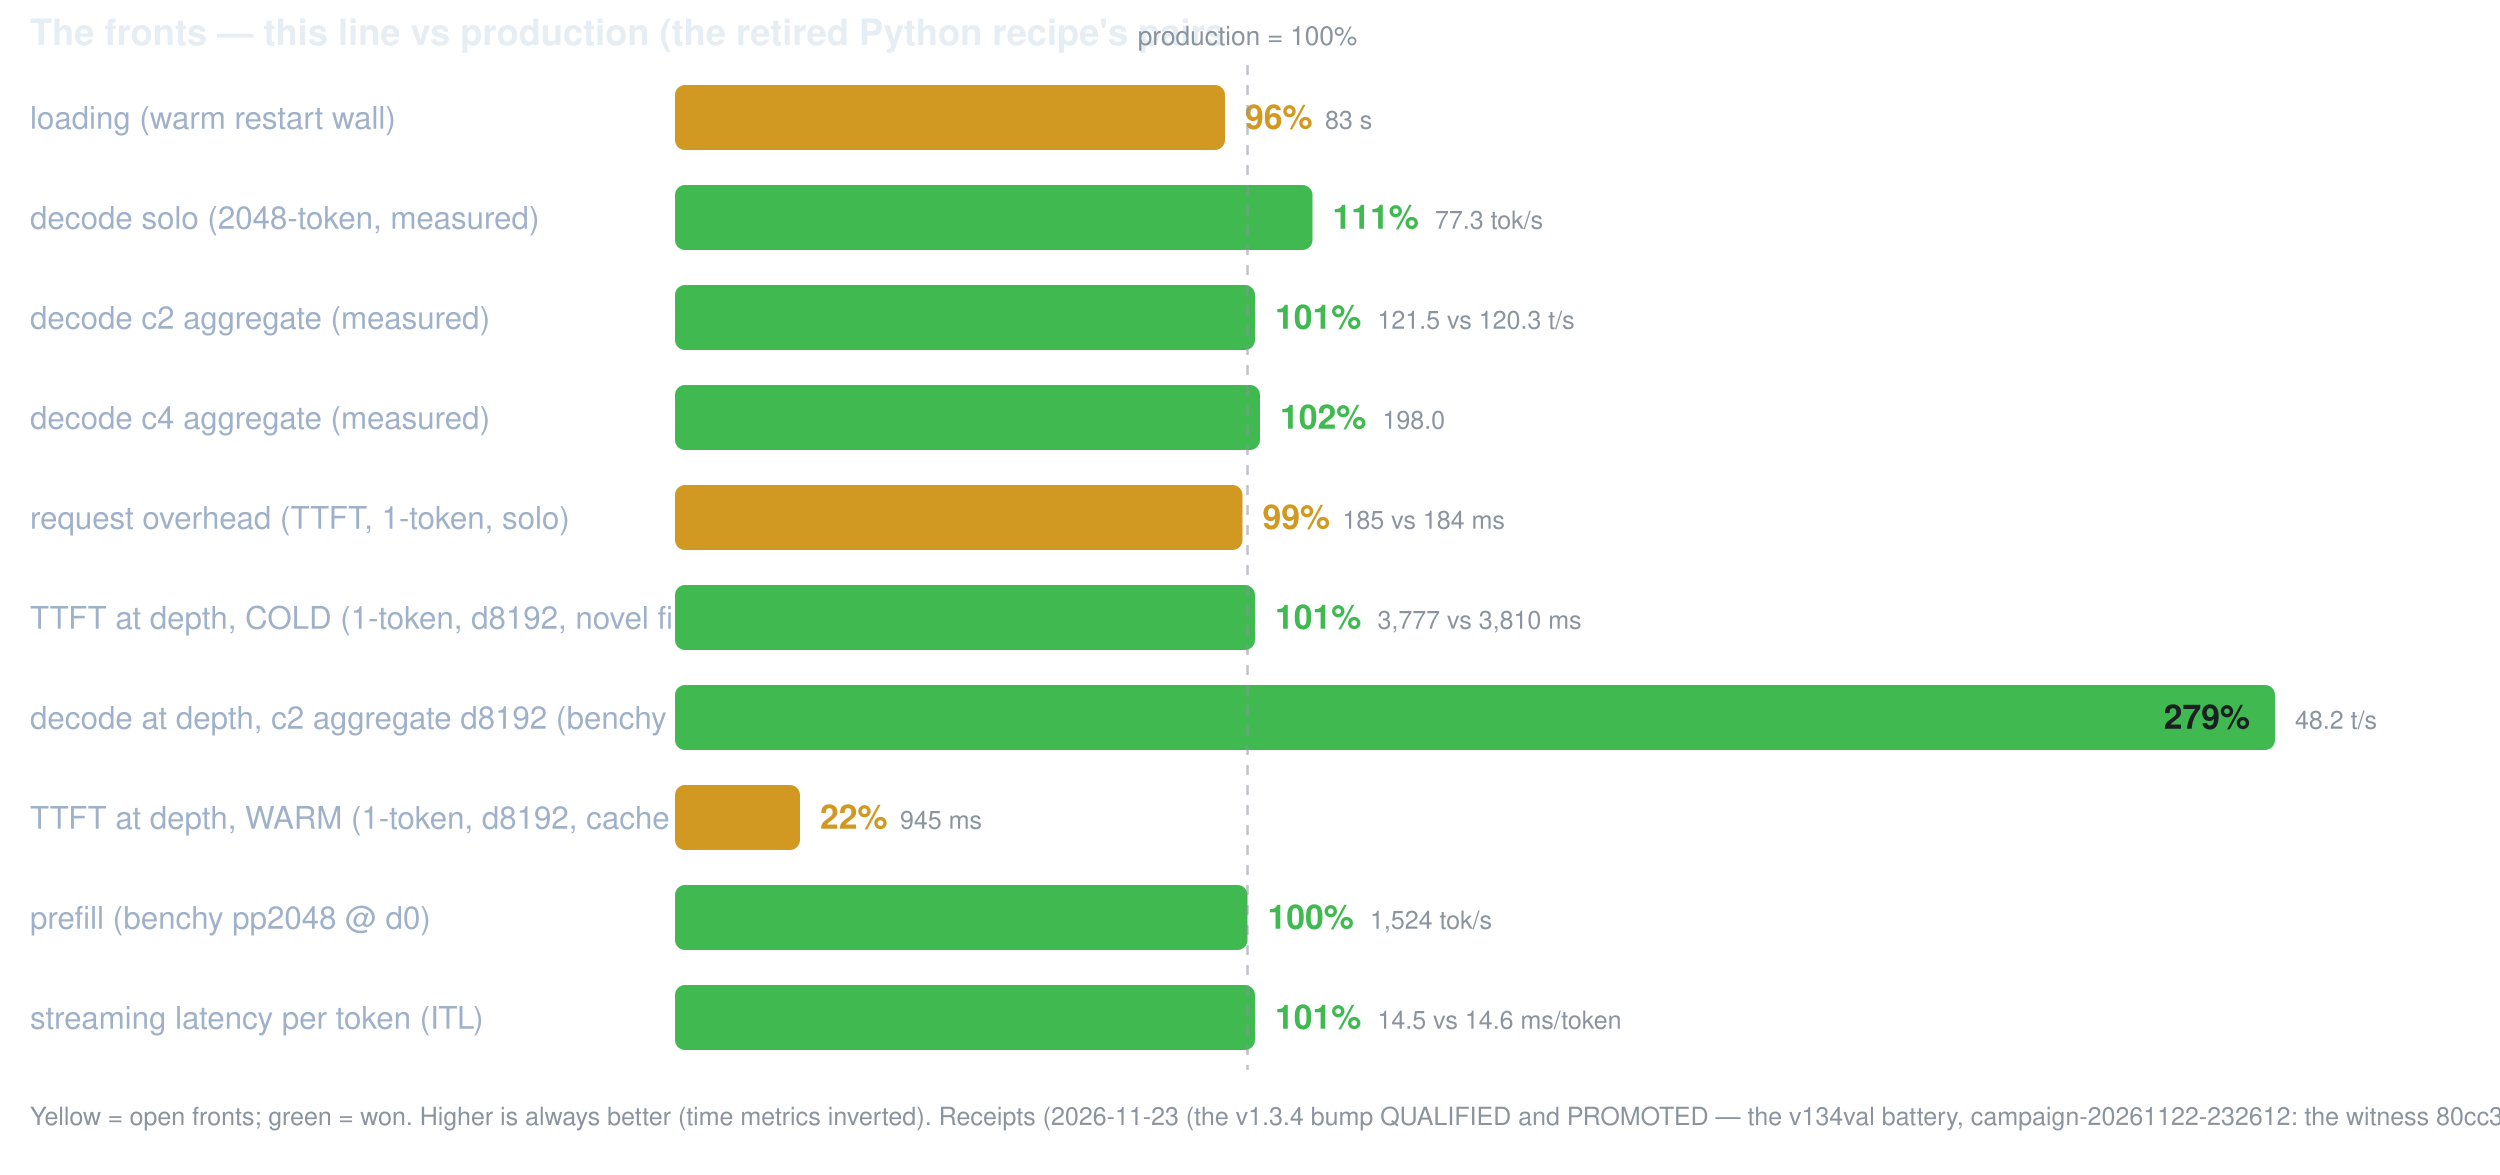
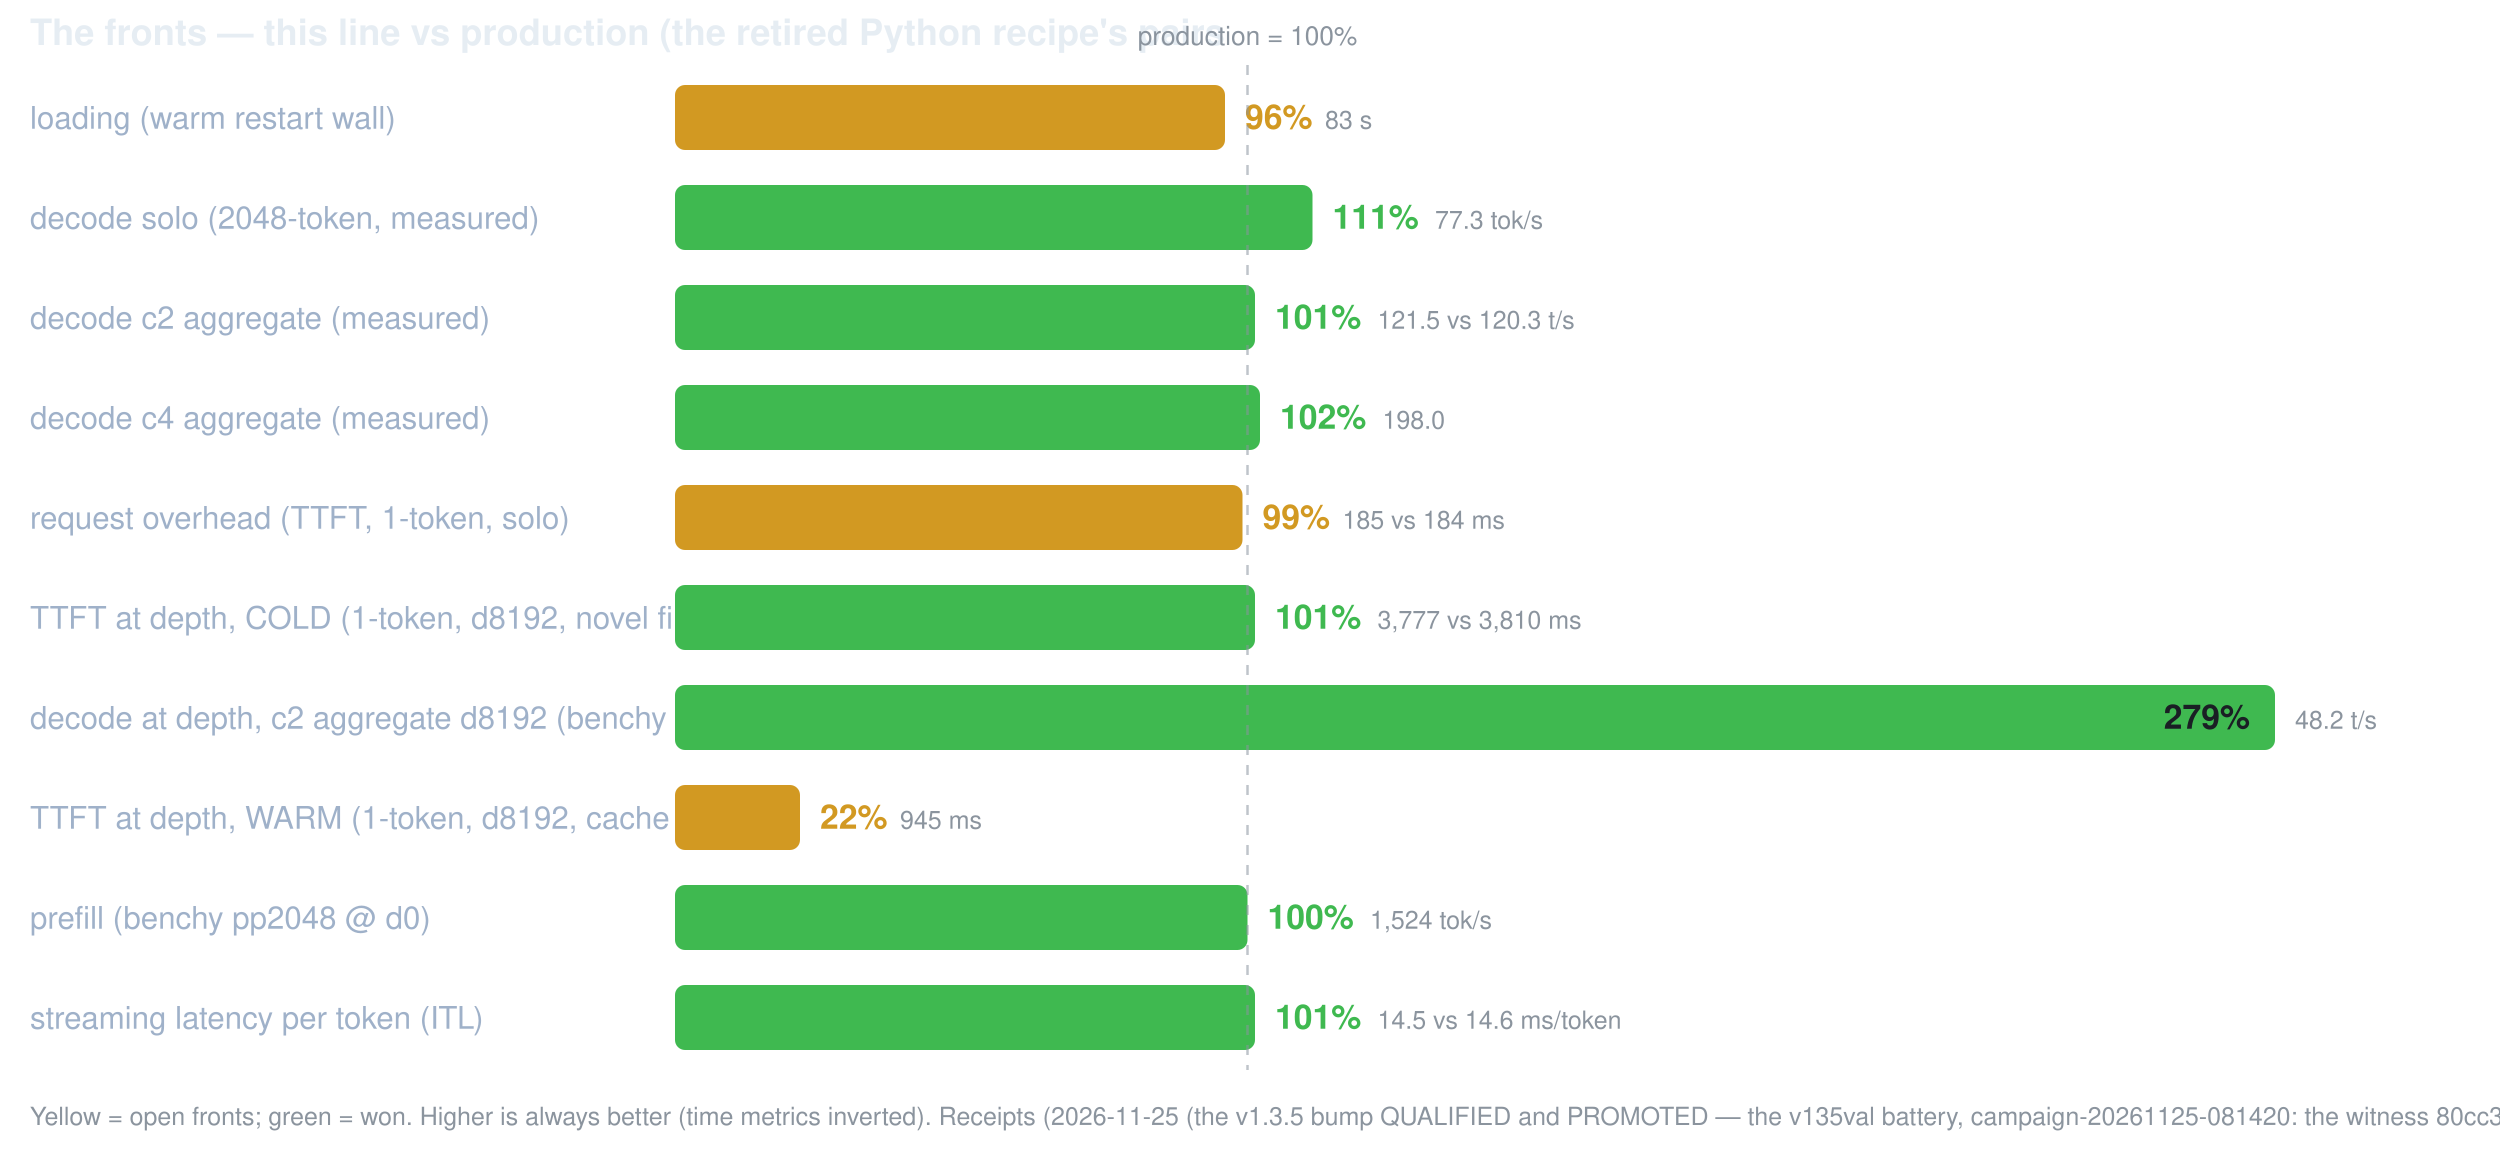
<svg xmlns="http://www.w3.org/2000/svg" viewBox="0 0 1000 470" width="1000" height="470" font-family="ui-sans-serif, -apple-system, 'Segoe UI', Helvetica, Arial, sans-serif">
  <text x="12" y="18" font-size="14.5" font-weight="700" fill="#e6edf3">The fronts — this line vs production (the retired Python recipe's pairs</text>
  <text x="499" y="18" font-size="10.5" fill="#8b949e" text-anchor="middle">production = 100%</text>
  <g>
    <text x="12" y="51.5" font-size="12.5" fill="#9fb1c9">loading (warm restart wall)</text>
    <rect x="270" y="34" width="220" height="26" rx="4" fill="#d29922" />
    <text x="498" y="51.5" font-size="13.5" font-weight="700" fill="#d29922">96%</text>
    <text x="530" y="51.5" font-size="10" fill="#8b949e">83 s</text>
    <text x="12" y="91.5" font-size="12.5" fill="#9fb1c9">decode solo (2048-token, measured)</text>
    <rect x="270" y="74" width="255" height="26" rx="4" fill="#3fb950" />
    <text x="533" y="91.5" font-size="13.5" font-weight="700" fill="#3fb950">111%</text>
    <text x="574" y="91.5" font-size="10" fill="#8b949e">77.3 tok/s</text>
    <text x="12" y="131.5" font-size="12.5" fill="#9fb1c9">decode c2 aggregate (measured)</text>
    <rect x="270" y="114" width="232" height="26" rx="4" fill="#3fb950" />
    <text x="510" y="131.5" font-size="13.5" font-weight="700" fill="#3fb950">101%</text>
    <text x="551" y="131.5" font-size="10" fill="#8b949e">121.5 vs 120.3 t/s</text>
    <text x="12" y="171.5" font-size="12.5" fill="#9fb1c9">decode c4 aggregate (measured)</text>
    <rect x="270" y="154" width="234" height="26" rx="4" fill="#3fb950" />
    <text x="512" y="171.5" font-size="13.5" font-weight="700" fill="#3fb950">102%</text>
    <text x="553" y="171.5" font-size="10" fill="#8b949e">198.0</text>
    <text x="12" y="211.5" font-size="12.5" fill="#9fb1c9">request overhead (TTFT, 1-token, solo)</text>
    <rect x="270" y="194" width="227" height="26" rx="4" fill="#d29922" />
    <text x="505" y="211.5" font-size="13.5" font-weight="700" fill="#d29922">99%</text>
    <text x="537" y="211.5" font-size="10" fill="#8b949e">185 vs 184 ms</text>
    <text x="12" y="251.5" font-size="12.5" fill="#9fb1c9">TTFT at depth, COLD (1-token, d8192, novel fill)</text>
    <rect x="270" y="234" width="232" height="26" rx="4" fill="#3fb950" />
    <text x="510" y="251.5" font-size="13.5" font-weight="700" fill="#3fb950">101%</text>
    <text x="551" y="251.5" font-size="10" fill="#8b949e">3,777 vs 3,810 ms</text>
    <text x="12" y="291.5" font-size="12.5" fill="#9fb1c9">decode at depth, c2 aggregate d8192 (benchy tg128)</text>
    <rect x="270" y="274" width="640" height="26" rx="4" fill="#3fb950" />
    <text x="900" y="291.5" font-size="13.5" font-weight="700" fill="#1a1f24" text-anchor="end">279%</text>
    <text x="918" y="291.5" font-size="10" fill="#8b949e">48.2 t/s</text>
    <text x="12" y="331.5" font-size="12.5" fill="#9fb1c9">TTFT at depth, WARM (1-token, d8192, cache hit)</text>
    <rect x="270" y="314" width="50" height="26" rx="4" fill="#d29922" />
    <text x="328" y="331.5" font-size="13.5" font-weight="700" fill="#d29922">22%</text>
    <text x="360" y="331.5" font-size="10" fill="#8b949e">945 ms</text>
    <text x="12" y="371.5" font-size="12.5" fill="#9fb1c9">prefill (benchy pp2048 @ d0)</text>
    <rect x="270" y="354" width="229" height="26" rx="4" fill="#3fb950" />
    <text x="507" y="371.5" font-size="13.5" font-weight="700" fill="#3fb950">100%</text>
    <text x="548" y="371.5" font-size="10" fill="#8b949e">1,524 tok/s</text>
    <text x="12" y="411.5" font-size="12.5" fill="#9fb1c9">streaming latency per token (ITL)</text>
    <rect x="270" y="394" width="232" height="26" rx="4" fill="#3fb950" />
    <text x="510" y="411.5" font-size="13.5" font-weight="700" fill="#3fb950">101%</text>
    <text x="551" y="411.5" font-size="10" fill="#8b949e">14.5 vs 14.6 ms/token</text>
  </g>
  <line x1="499" y1="26" x2="499" y2="428" stroke="#8b949e" stroke-opacity="0.55" stroke-dasharray="4 4" />
-   <text x="12" y="450" font-size="10" fill="#8b949e">Yellow = open fronts; green = won. Higher is always better (time metrics inverted). Receipts (2026-11-23 (the v1.3.4 bump QUALIFIED and PROMOTED — the v134val battery, campaign-20261122-232612: the witness 80cc3802 IDENTICAL across the TENTH bump; hardmode 94 HOLDS on the 3.1.0 frame; the vision 4/4; the walls 83/83; the value bracket 75.9/75.9 in-band — no row moved, the decode row stands at the round-157 PDL-bracket mean 77.3; the serve line's pool note re-shapes to 2 windows at 524288 (#4427's budget) — the serve line itself is the witness)): THE V1.2.7 BUMP QUALIFIED AND PROMOTED (round 141 cont. 28-29, the v127val battery</text>
+   <text x="12" y="450" font-size="10" fill="#8b949e">Yellow = open fronts; green = won. Higher is always better (time metrics inverted). Receipts (2026-11-25 (the v1.3.5 bump QUALIFIED and PROMOTED — the v135val battery, campaign-20261125-081420: the witness 80cc3802 IDENTICAL across the ELEVENTH bump; hardmode 94 HOLDS on the 3.1.0 frame; the vision 4/4; the walls 83/83; the value bracket 75.9/75.9 in-band — no row moved, the decode row stands at the round-157 PDL-bracket mean 77.3; the serve line's pool note re-shapes to 3 windows at 524288 (v1.3.5 freed another window) — the serve line itself is the witness)): THE V1.2.7 BUMP QUALIFIED AND PROMOTED (round 141 cont. 28-29, the v127val battery</text>
</svg>
